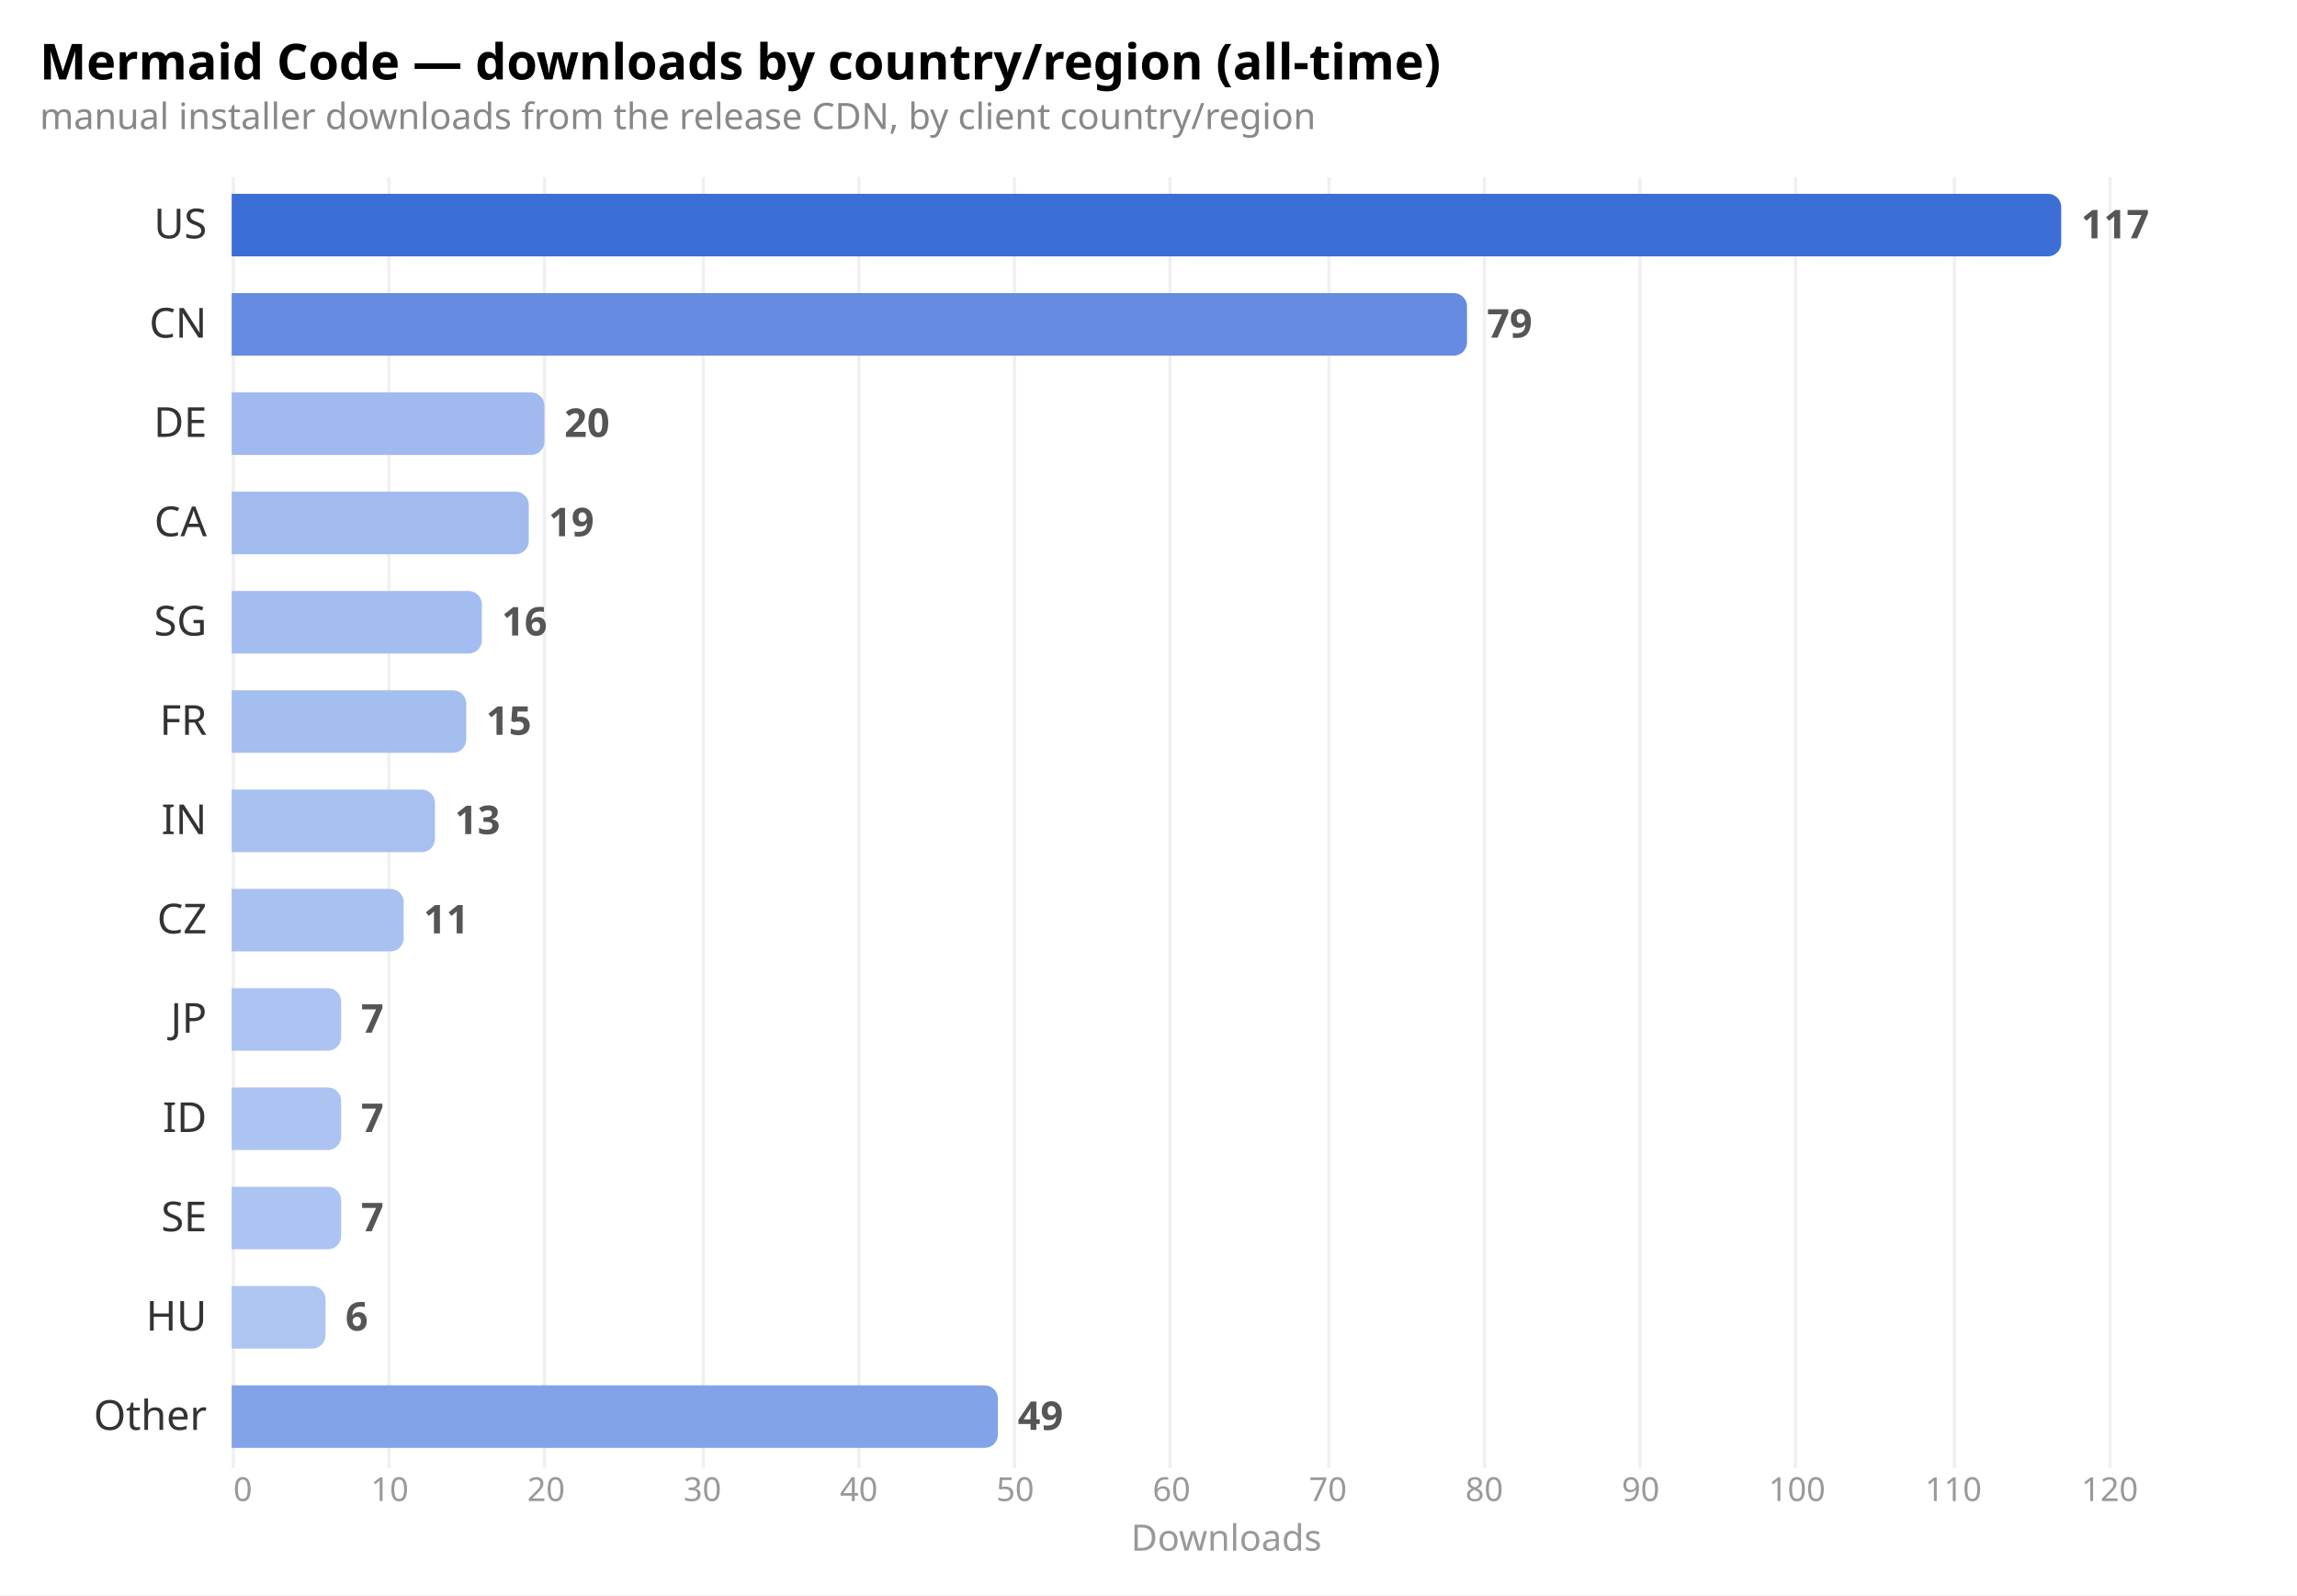
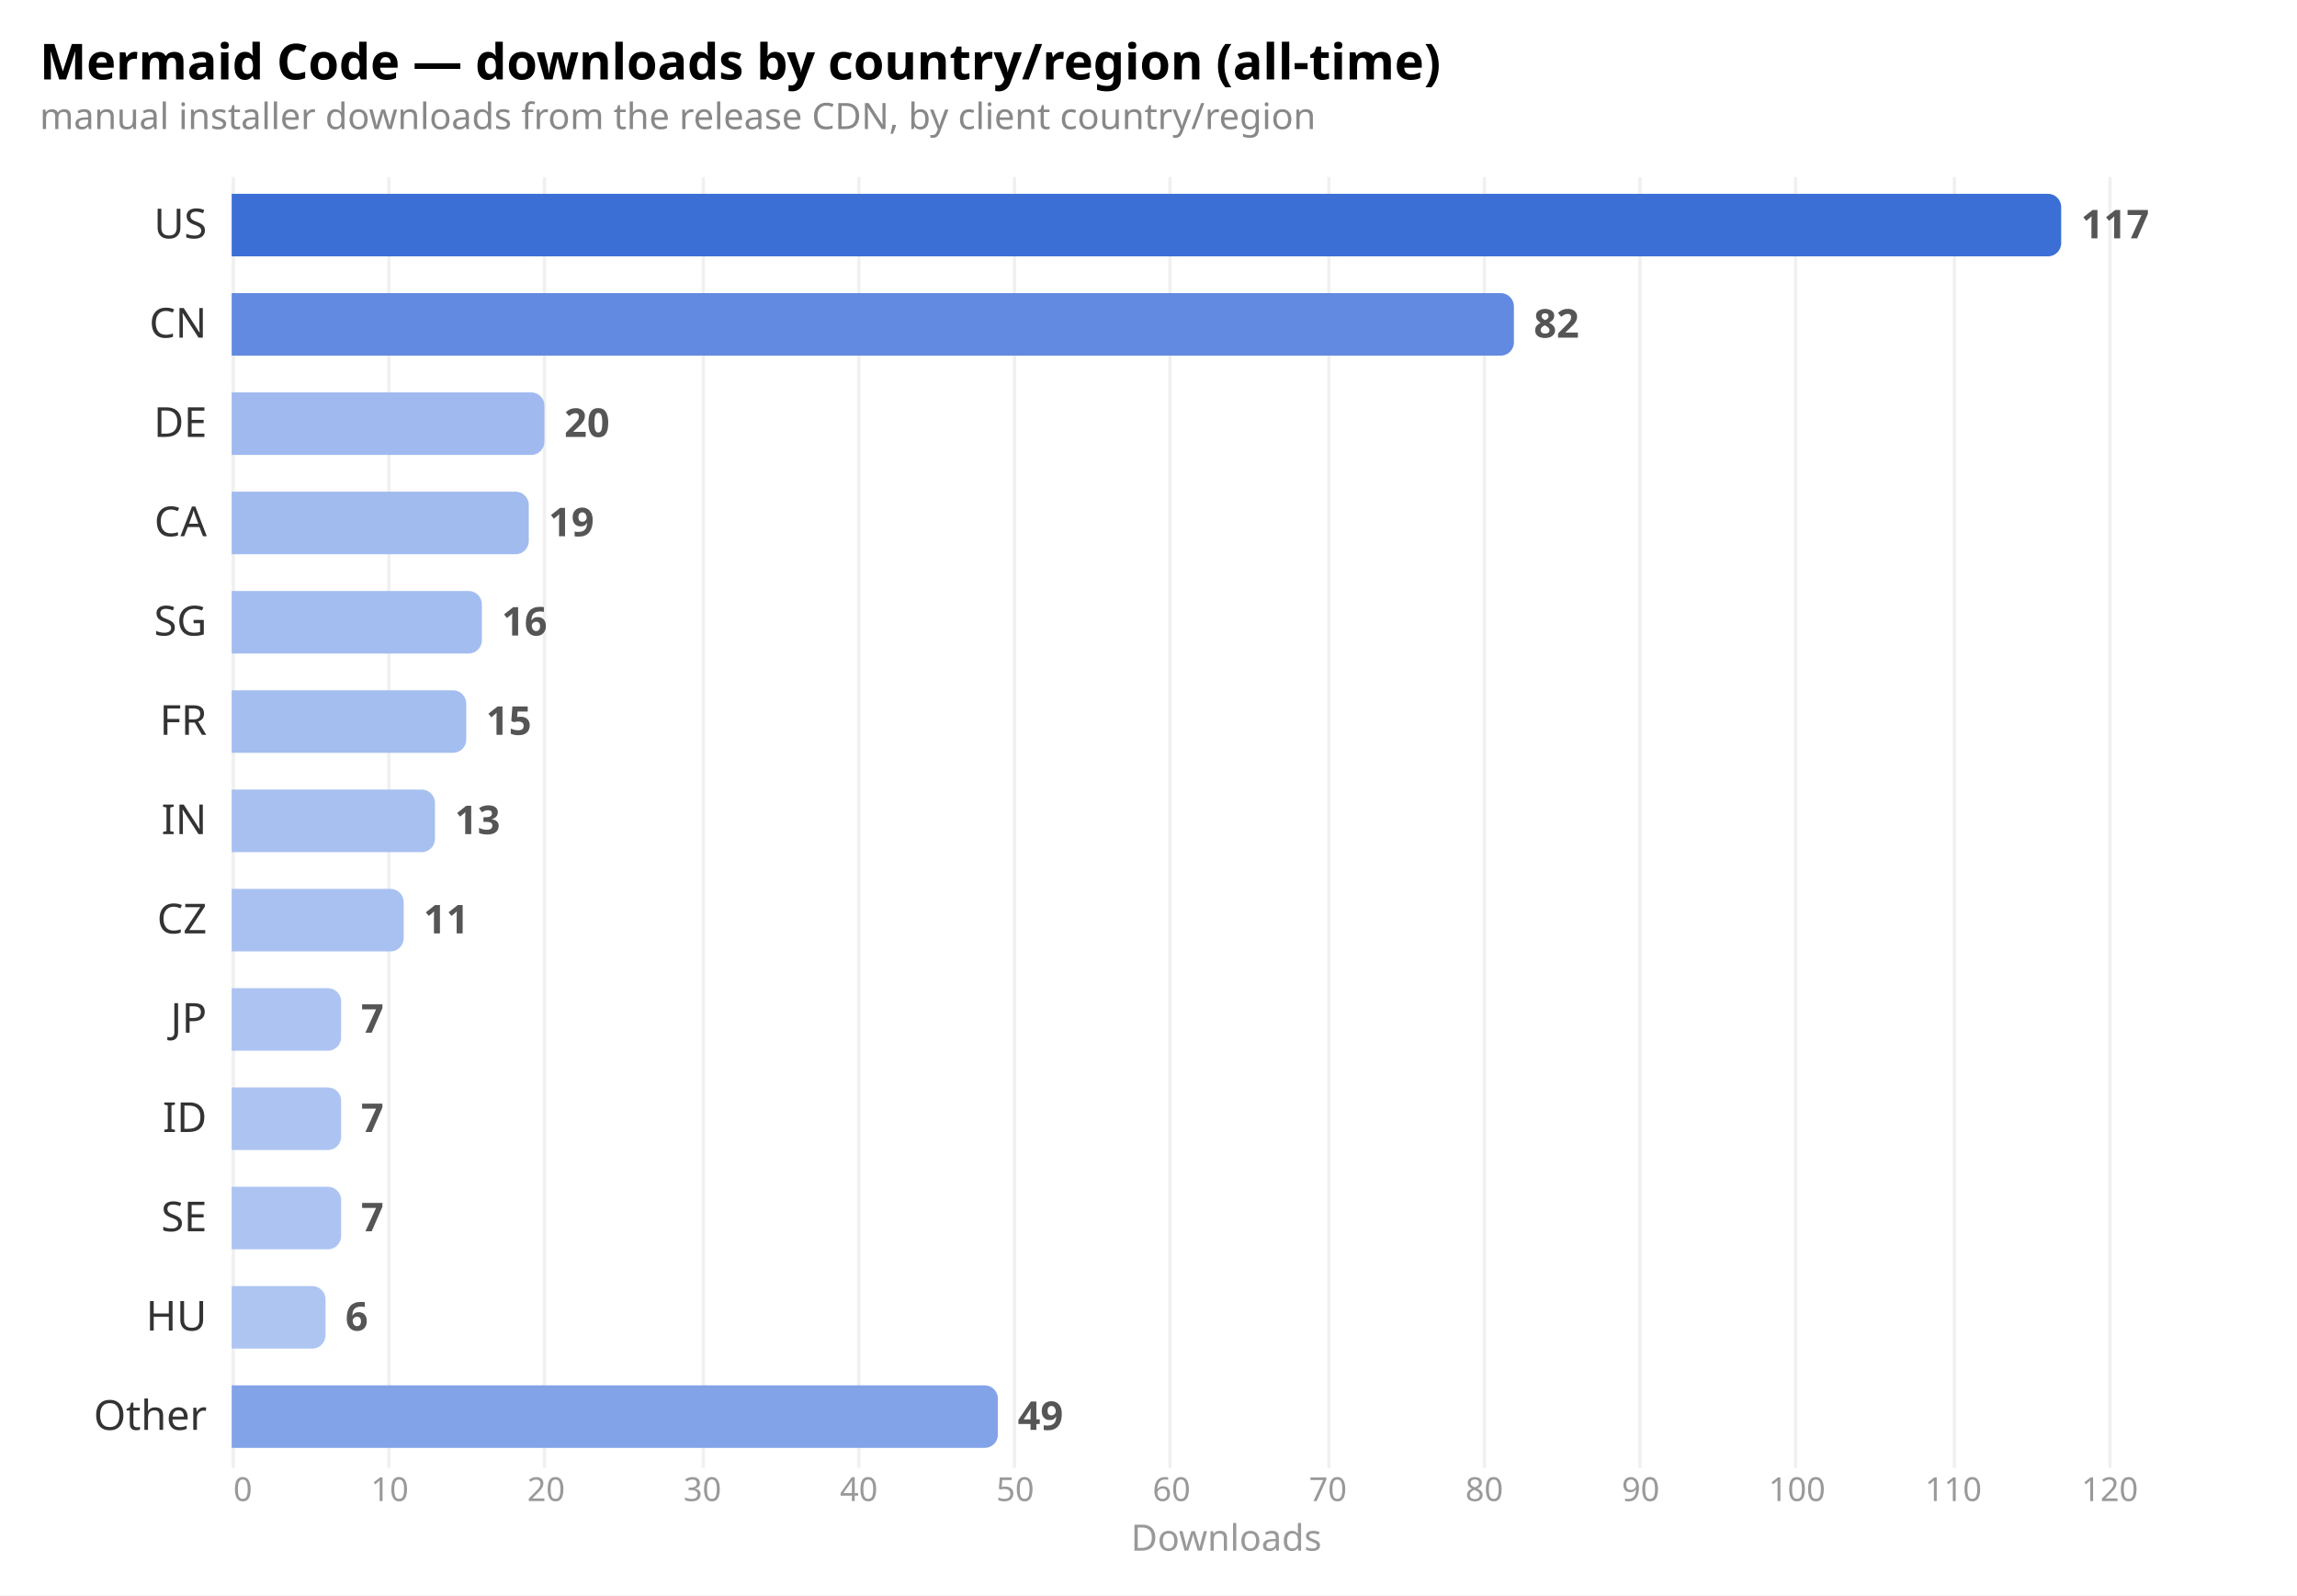
<svg xmlns="http://www.w3.org/2000/svg" version="1.1" class="marks" width="694" height="482" viewBox="0 0 694 482">
  <rect width="694" height="482" fill="white" />
  <g fill="none" stroke-miterlimit="4" transform="translate(70,53)">
    <g class="mark-group role-frame root" role="graphics-object" aria-roledescription="group mark container">
      <g transform="translate(0,0)">
        <path class="background" aria-hidden="true" d="M0,0h600v390h-600Z" />
        <g>
          <g class="mark-group role-axis" aria-hidden="true">
            <g transform="translate(0.5,390.5)">
              <path class="background" aria-hidden="true" d="M0,0h0v0h0Z" pointer-events="none" />
              <g>
                <g class="mark-rule role-axis-grid" pointer-events="none">
                  <line transform="translate(0,0)" x2="0" y2="-390" stroke="#f0f0f0" stroke-width="1" opacity="1" />
                  <line transform="translate(47,0)" x2="0" y2="-390" stroke="#f0f0f0" stroke-width="1" opacity="1" />
                  <line transform="translate(94,0)" x2="0" y2="-390" stroke="#f0f0f0" stroke-width="1" opacity="1" />
                  <line transform="translate(142,0)" x2="0" y2="-390" stroke="#f0f0f0" stroke-width="1" opacity="1" />
                  <line transform="translate(189,0)" x2="0" y2="-390" stroke="#f0f0f0" stroke-width="1" opacity="1" />
                  <line transform="translate(236,0)" x2="0" y2="-390" stroke="#f0f0f0" stroke-width="1" opacity="1" />
                  <line transform="translate(283,0)" x2="0" y2="-390" stroke="#f0f0f0" stroke-width="1" opacity="1" />
                  <line transform="translate(331,0)" x2="0" y2="-390" stroke="#f0f0f0" stroke-width="1" opacity="1" />
                  <line transform="translate(378,0)" x2="0" y2="-390" stroke="#f0f0f0" stroke-width="1" opacity="1" />
                  <line transform="translate(425,0)" x2="0" y2="-390" stroke="#f0f0f0" stroke-width="1" opacity="1" />
                  <line transform="translate(472,0)" x2="0" y2="-390" stroke="#f0f0f0" stroke-width="1" opacity="1" />
                  <line transform="translate(520,0)" x2="0" y2="-390" stroke="#f0f0f0" stroke-width="1" opacity="1" />
                  <line transform="translate(567,0)" x2="0" y2="-390" stroke="#f0f0f0" stroke-width="1" opacity="1" />
                </g>
              </g>
              <path class="foreground" aria-hidden="true" d="" pointer-events="none" display="none" />
            </g>
          </g>
          <g class="mark-group role-axis" role="graphics-symbol" aria-roledescription="axis" aria-label="X-axis titled 'Downloads' for a linear scale with values from 0 to 127">
            <g transform="translate(0.5,390.5)">
              <path class="background" aria-hidden="true" d="M0,0h0v0h0Z" pointer-events="none" />
              <g>
                <g class="mark-text role-axis-label" pointer-events="none">
                  <text text-anchor="start" transform="translate(0,10)" font-family="sans-serif" font-size="10px" fill="#999" opacity="1">0</text>
                  <text text-anchor="middle" transform="translate(47.24409,10)" font-family="sans-serif" font-size="10px" fill="#999" opacity="1">10</text>
                  <text text-anchor="middle" transform="translate(94.48819,10)" font-family="sans-serif" font-size="10px" fill="#999" opacity="1">20</text>
                  <text text-anchor="middle" transform="translate(141.7323,10)" font-family="sans-serif" font-size="10px" fill="#999" opacity="1">30</text>
                  <text text-anchor="middle" transform="translate(188.9764,10)" font-family="sans-serif" font-size="10px" fill="#999" opacity="1">40</text>
                  <text text-anchor="middle" transform="translate(236.2205,10)" font-family="sans-serif" font-size="10px" fill="#999" opacity="1">50</text>
                  <text text-anchor="middle" transform="translate(283.4646,10)" font-family="sans-serif" font-size="10px" fill="#999" opacity="1">60</text>
                  <text text-anchor="middle" transform="translate(330.7087,10)" font-family="sans-serif" font-size="10px" fill="#999" opacity="1">70</text>
                  <text text-anchor="middle" transform="translate(377.9528,10)" font-family="sans-serif" font-size="10px" fill="#999" opacity="1">80</text>
                  <text text-anchor="middle" transform="translate(425.1969,10)" font-family="sans-serif" font-size="10px" fill="#999" opacity="1">90</text>
                  <text text-anchor="middle" transform="translate(472.4409,10)" font-family="sans-serif" font-size="10px" fill="#999" opacity="1">100</text>
                  <text text-anchor="middle" transform="translate(519.685,10)" font-family="sans-serif" font-size="10px" fill="#999" opacity="1">110</text>
                  <text text-anchor="middle" transform="translate(566.9291,10)" font-family="sans-serif" font-size="10px" fill="#999" opacity="1">120</text>
                </g>
                <g class="mark-text role-axis-title" pointer-events="none">
                  <text text-anchor="middle" transform="translate(300,25)" font-family="sans-serif" font-size="11px" font-weight="500" fill="#999" opacity="1">Downloads</text>
                </g>
              </g>
              <path class="foreground" aria-hidden="true" d="" pointer-events="none" display="none" />
            </g>
          </g>
          <g class="mark-group role-axis" role="graphics-symbol" aria-roledescription="axis" aria-label="Y-axis for a discrete scale with 13 values: US, CN, DE, CA, SG, ending with Other">
            <g transform="translate(0.5,0.5)">
              <path class="background" aria-hidden="true" d="M0,0h0v0h0Z" pointer-events="none" />
              <g>
                <g class="mark-text role-axis-label" pointer-events="none">
                  <text text-anchor="end" transform="translate(-8,18.5)" font-family="sans-serif" font-size="12.5px" font-weight="500" fill="#333" opacity="1">US</text>
                  <text text-anchor="end" transform="translate(-8,48.5)" font-family="sans-serif" font-size="12.5px" font-weight="500" fill="#333" opacity="1">CN</text>
                  <text text-anchor="end" transform="translate(-8,78.5)" font-family="sans-serif" font-size="12.5px" font-weight="500" fill="#333" opacity="1">DE</text>
                  <text text-anchor="end" transform="translate(-8,108.5)" font-family="sans-serif" font-size="12.5px" font-weight="500" fill="#333" opacity="1">CA</text>
                  <text text-anchor="end" transform="translate(-8,138.5)" font-family="sans-serif" font-size="12.5px" font-weight="500" fill="#333" opacity="1">SG</text>
                  <text text-anchor="end" transform="translate(-8,168.5)" font-family="sans-serif" font-size="12.5px" font-weight="500" fill="#333" opacity="1">FR</text>
                  <text text-anchor="end" transform="translate(-8,198.5)" font-family="sans-serif" font-size="12.5px" font-weight="500" fill="#333" opacity="1">IN</text>
                  <text text-anchor="end" transform="translate(-8,228.5)" font-family="sans-serif" font-size="12.5px" font-weight="500" fill="#333" opacity="1">CZ</text>
                  <text text-anchor="end" transform="translate(-8,258.5)" font-family="sans-serif" font-size="12.5px" font-weight="500" fill="#333" opacity="1">JP</text>
                  <text text-anchor="end" transform="translate(-8,288.5)" font-family="sans-serif" font-size="12.5px" font-weight="500" fill="#333" opacity="1">ID</text>
                  <text text-anchor="end" transform="translate(-8,318.5)" font-family="sans-serif" font-size="12.5px" font-weight="500" fill="#333" opacity="1">SE</text>
                  <text text-anchor="end" transform="translate(-8,348.5)" font-family="sans-serif" font-size="12.5px" font-weight="500" fill="#333" opacity="1">HU</text>
                  <text text-anchor="end" transform="translate(-8,378.5)" font-family="sans-serif" font-size="12.5px" font-weight="500" fill="#333" opacity="1">Other</text>
                </g>
              </g>
              <path class="foreground" aria-hidden="true" d="" pointer-events="none" display="none" />
            </g>
          </g>
          <g class="mark-group role-scope" role="graphics-object" aria-roledescription="group mark container">
            <g transform="translate(0,5.55)">
              <path class="background" aria-hidden="true" d="M0,0L548.756,0C550.964,0,552.756,1.792,552.756,4L552.756,14.9C552.756,17.108,550.964,18.9,548.756,18.9L0,18.9C0,18.9,0,18.9,0,18.9L0,0C0,0,0,0,0,0Z" />
              <g clip-path="url(#clip1)">
                <g class="mark-group role-scope" role="graphics-object" aria-roledescription="group mark container">
                  <g transform="translate(0,0)">
                    <path class="background" aria-hidden="true" d="M0,0h0v18.9h0Z" />
                    <g>
                      <g class="mark-rect role-mark layer_0_marks" role="graphics-object" aria-roledescription="rect mark container">
                        <path aria-label="Downloads: 117; country: US; downloads: 117" role="graphics-symbol" aria-roledescription="bar" d="M0,0h552.756v18.9h-552.756Z" fill="rgb(59, 111, 214)" />
                      </g>
                    </g>
                    <path class="foreground" aria-hidden="true" d="" display="none" />
                  </g>
                </g>
              </g>
              <path class="foreground" aria-hidden="true" d="" display="none" />
            </g>
            <g transform="translate(0,35.55)">
-               <path class="background" aria-hidden="true" d="M0,0L369.228,0C371.436,0,373.228,1.792,373.228,4L373.228,14.9C373.228,17.108,371.436,18.9,369.228,18.9L0,18.9C0,18.9,0,18.9,0,18.9L0,0C0,0,0,0,0,0Z" />
+               <path class="background" aria-hidden="true" d="M0,0L383.402,0C385.609,0,387.402,1.792,387.402,4L387.402,14.9C387.402,17.108,385.609,18.9,383.402,18.9L0,18.9C0,18.9,0,18.9,0,18.9L0,0C0,0,0,0,0,0Z" />
              <g clip-path="url(#clip2)">
                <g class="mark-group role-scope" role="graphics-object" aria-roledescription="group mark container">
                  <g transform="translate(0,0)">
                    <path class="background" aria-hidden="true" d="M0,0h0v18.9h0Z" />
                    <g>
                      <g class="mark-rect role-mark layer_0_marks" role="graphics-object" aria-roledescription="rect mark container">
-                         <path aria-label="Downloads: 79; country: CN; downloads: 79" role="graphics-symbol" aria-roledescription="bar" d="M0,0h373.228v18.9h-373.228Z" fill="rgb(101, 140, 224)" />
+                         <path aria-label="Downloads: 82; country: CN; downloads: 82" role="graphics-symbol" aria-roledescription="bar" d="M0,0h387.402v18.9h-387.402Z" fill="rgb(98, 138, 224)" />
                      </g>
                    </g>
                    <path class="foreground" aria-hidden="true" d="" display="none" />
                  </g>
                </g>
              </g>
              <path class="foreground" aria-hidden="true" d="" display="none" />
            </g>
            <g transform="translate(0,65.55)">
              <path class="background" aria-hidden="true" d="M0,0L90.488,0C92.696,0,94.488,1.792,94.488,4L94.488,14.9C94.488,17.108,92.696,18.9,90.488,18.9L0,18.9C0,18.9,0,18.9,0,18.9L0,0C0,0,0,0,0,0Z" />
              <g clip-path="url(#clip3)">
                <g class="mark-group role-scope" role="graphics-object" aria-roledescription="group mark container">
                  <g transform="translate(0,0)">
                    <path class="background" aria-hidden="true" d="M0,0h0v18.9h0Z" />
                    <g>
                      <g class="mark-rect role-mark layer_0_marks" role="graphics-object" aria-roledescription="rect mark container">
                        <path aria-label="Downloads: 20; country: DE; downloads: 20" role="graphics-symbol" aria-roledescription="bar" d="M0,0h94.488v18.9h-94.488Z" fill="rgb(160, 186, 239)" />
                      </g>
                    </g>
                    <path class="foreground" aria-hidden="true" d="" display="none" />
                  </g>
                </g>
              </g>
              <path class="foreground" aria-hidden="true" d="" display="none" />
            </g>
            <g transform="translate(0,95.55)">
              <path class="background" aria-hidden="true" d="M0,0L85.764,0C87.971,0,89.764,1.792,89.764,4L89.764,14.9C89.764,17.108,87.971,18.9,85.764,18.9L0,18.9C0,18.9,0,18.9,0,18.9L0,0C0,0,0,0,0,0Z" />
              <g clip-path="url(#clip4)">
                <g class="mark-group role-scope" role="graphics-object" aria-roledescription="group mark container">
                  <g transform="translate(0,0)">
                    <path class="background" aria-hidden="true" d="M0,0h0v18.9h0Z" />
                    <g>
                      <g class="mark-rect role-mark layer_0_marks" role="graphics-object" aria-roledescription="rect mark container">
                        <path aria-label="Downloads: 19; country: CA; downloads: 19" role="graphics-symbol" aria-roledescription="bar" d="M0,0h89.764v18.9h-89.764Z" fill="rgb(161, 187, 239)" />
                      </g>
                    </g>
                    <path class="foreground" aria-hidden="true" d="" display="none" />
                  </g>
                </g>
              </g>
              <path class="foreground" aria-hidden="true" d="" display="none" />
            </g>
            <g transform="translate(0,125.55)">
              <path class="background" aria-hidden="true" d="M0,0L71.591,0C73.798,0,75.591,1.792,75.591,4L75.591,14.9C75.591,17.108,73.798,18.9,71.591,18.9L0,18.9C0,18.9,0,18.9,0,18.9L0,0C0,0,0,0,0,0Z" />
              <g clip-path="url(#clip5)">
                <g class="mark-group role-scope" role="graphics-object" aria-roledescription="group mark container">
                  <g transform="translate(0,0)">
                    <path class="background" aria-hidden="true" d="M0,0h0v18.9h0Z" />
                    <g>
                      <g class="mark-rect role-mark layer_0_marks" role="graphics-object" aria-roledescription="rect mark container">
                        <path aria-label="Downloads: 16; country: SG; downloads: 16" role="graphics-symbol" aria-roledescription="bar" d="M0,0h75.591v18.9h-75.591Z" fill="rgb(164, 189, 240)" />
                      </g>
                    </g>
                    <path class="foreground" aria-hidden="true" d="" display="none" />
                  </g>
                </g>
              </g>
              <path class="foreground" aria-hidden="true" d="" display="none" />
            </g>
            <g transform="translate(0,155.55)">
              <path class="background" aria-hidden="true" d="M0,0L66.866,0C69.074,0,70.866,1.792,70.866,4L70.866,14.9C70.866,17.108,69.074,18.9,66.866,18.9L0,18.9C0,18.9,0,18.9,0,18.9L0,0C0,0,0,0,0,0Z" />
              <g clip-path="url(#clip6)">
                <g class="mark-group role-scope" role="graphics-object" aria-roledescription="group mark container">
                  <g transform="translate(0,0)">
                    <path class="background" aria-hidden="true" d="M0,0h0v18.9h0Z" />
                    <g>
                      <g class="mark-rect role-mark layer_0_marks" role="graphics-object" aria-roledescription="rect mark container">
                        <path aria-label="Downloads: 15; country: FR; downloads: 15" role="graphics-symbol" aria-roledescription="bar" d="M0,0h70.866v18.9h-70.866Z" fill="rgb(165, 190, 240)" />
                      </g>
                    </g>
                    <path class="foreground" aria-hidden="true" d="" display="none" />
                  </g>
                </g>
              </g>
              <path class="foreground" aria-hidden="true" d="" display="none" />
            </g>
            <g transform="translate(0,185.55)">
              <path class="background" aria-hidden="true" d="M0,0L57.417,0C59.625,0,61.417,1.792,61.417,4L61.417,14.9C61.417,17.108,59.625,18.9,57.417,18.9L0,18.9C0,18.9,0,18.9,0,18.9L0,0C0,0,0,0,0,0Z" />
              <g clip-path="url(#clip7)">
                <g class="mark-group role-scope" role="graphics-object" aria-roledescription="group mark container">
                  <g transform="translate(0,0)">
                    <path class="background" aria-hidden="true" d="M0,0h0v18.9h0Z" />
                    <g>
                      <g class="mark-rect role-mark layer_0_marks" role="graphics-object" aria-roledescription="rect mark container">
                        <path aria-label="Downloads: 13; country: IN; downloads: 13" role="graphics-symbol" aria-roledescription="bar" d="M0,0h61.417v18.9h-61.417Z" fill="rgb(167, 192, 240)" />
                      </g>
                    </g>
                    <path class="foreground" aria-hidden="true" d="" display="none" />
                  </g>
                </g>
              </g>
              <path class="foreground" aria-hidden="true" d="" display="none" />
            </g>
            <g transform="translate(0,215.55)">
              <path class="background" aria-hidden="true" d="M0,0L47.969,0C50.176,0,51.969,1.792,51.969,4L51.969,14.9C51.969,17.108,50.176,18.9,47.969,18.9L0,18.9C0,18.9,0,18.9,0,18.9L0,0C0,0,0,0,0,0Z" />
              <g clip-path="url(#clip8)">
                <g class="mark-group role-scope" role="graphics-object" aria-roledescription="group mark container">
                  <g transform="translate(0,0)">
                    <path class="background" aria-hidden="true" d="M0,0h0v18.9h0Z" />
                    <g>
                      <g class="mark-rect role-mark layer_0_marks" role="graphics-object" aria-roledescription="rect mark container">
                        <path aria-label="Downloads: 11; country: CZ; downloads: 11" role="graphics-symbol" aria-roledescription="bar" d="M0,0h51.969v18.9h-51.969Z" fill="rgb(169, 193, 241)" />
                      </g>
                    </g>
                    <path class="foreground" aria-hidden="true" d="" display="none" />
                  </g>
                </g>
              </g>
              <path class="foreground" aria-hidden="true" d="" display="none" />
            </g>
            <g transform="translate(0,245.55)">
              <path class="background" aria-hidden="true" d="M0,0L29.071,0C31.279,0,33.071,1.792,33.071,4L33.071,14.9C33.071,17.108,31.279,18.9,29.071,18.9L0,18.9C0,18.9,0,18.9,0,18.9L0,0C0,0,0,0,0,0Z" />
              <g clip-path="url(#clip9)">
                <g class="mark-group role-scope" role="graphics-object" aria-roledescription="group mark container">
                  <g transform="translate(0,0)">
                    <path class="background" aria-hidden="true" d="M0,0h0v18.9h0Z" />
                    <g>
                      <g class="mark-rect role-mark layer_0_marks" role="graphics-object" aria-roledescription="rect mark container">
                        <path aria-label="Downloads: 7; country: JP; downloads: 7" role="graphics-symbol" aria-roledescription="bar" d="M0,0h33.071v18.9h-33.071Z" fill="rgb(173, 196, 242)" />
                      </g>
                    </g>
                    <path class="foreground" aria-hidden="true" d="" display="none" />
                  </g>
                </g>
              </g>
              <path class="foreground" aria-hidden="true" d="" display="none" />
            </g>
            <g transform="translate(0,275.55)">
              <path class="background" aria-hidden="true" d="M0,0L29.071,0C31.279,0,33.071,1.792,33.071,4L33.071,14.9C33.071,17.108,31.279,18.9,29.071,18.9L0,18.9C0,18.9,0,18.9,0,18.9L0,0C0,0,0,0,0,0Z" />
              <g clip-path="url(#clip10)">
                <g class="mark-group role-scope" role="graphics-object" aria-roledescription="group mark container">
                  <g transform="translate(0,0)">
                    <path class="background" aria-hidden="true" d="M0,0h0v18.9h0Z" />
                    <g>
                      <g class="mark-rect role-mark layer_0_marks" role="graphics-object" aria-roledescription="rect mark container">
                        <path aria-label="Downloads: 7; country: ID; downloads: 7" role="graphics-symbol" aria-roledescription="bar" d="M0,0h33.071v18.9h-33.071Z" fill="rgb(173, 196, 242)" />
                      </g>
                    </g>
                    <path class="foreground" aria-hidden="true" d="" display="none" />
                  </g>
                </g>
              </g>
              <path class="foreground" aria-hidden="true" d="" display="none" />
            </g>
            <g transform="translate(0,305.55)">
              <path class="background" aria-hidden="true" d="M0,0L29.071,0C31.279,0,33.071,1.792,33.071,4L33.071,14.9C33.071,17.108,31.279,18.9,29.071,18.9L0,18.9C0,18.9,0,18.9,0,18.9L0,0C0,0,0,0,0,0Z" />
              <g clip-path="url(#clip11)">
                <g class="mark-group role-scope" role="graphics-object" aria-roledescription="group mark container">
                  <g transform="translate(0,0)">
                    <path class="background" aria-hidden="true" d="M0,0h0v18.9h0Z" />
                    <g>
                      <g class="mark-rect role-mark layer_0_marks" role="graphics-object" aria-roledescription="rect mark container">
                        <path aria-label="Downloads: 7; country: SE; downloads: 7" role="graphics-symbol" aria-roledescription="bar" d="M0,0h33.071v18.9h-33.071Z" fill="rgb(173, 196, 242)" />
                      </g>
                    </g>
                    <path class="foreground" aria-hidden="true" d="" display="none" />
                  </g>
                </g>
              </g>
              <path class="foreground" aria-hidden="true" d="" display="none" />
            </g>
            <g transform="translate(0,335.55)">
              <path class="background" aria-hidden="true" d="M0,0L24.346,0C26.554,0,28.346,1.792,28.346,4L28.346,14.9C28.346,17.108,26.554,18.9,24.346,18.9L0,18.9C0,18.9,0,18.9,0,18.9L0,0C0,0,0,0,0,0Z" />
              <g clip-path="url(#clip12)">
                <g class="mark-group role-scope" role="graphics-object" aria-roledescription="group mark container">
                  <g transform="translate(0,0)">
                    <path class="background" aria-hidden="true" d="M0,0h0v18.9h0Z" />
                    <g>
                      <g class="mark-rect role-mark layer_0_marks" role="graphics-object" aria-roledescription="rect mark container">
                        <path aria-label="Downloads: 6; country: HU; downloads: 6" role="graphics-symbol" aria-roledescription="bar" d="M0,0h28.346v18.9h-28.346Z" fill="rgb(174, 197, 242)" />
                      </g>
                    </g>
                    <path class="foreground" aria-hidden="true" d="" display="none" />
                  </g>
                </g>
              </g>
              <path class="foreground" aria-hidden="true" d="" display="none" />
            </g>
            <g transform="translate(0,365.55)">
              <path class="background" aria-hidden="true" d="M0,0L227.496,0C229.704,0,231.496,1.792,231.496,4L231.496,14.9C231.496,17.108,229.704,18.9,227.496,18.9L0,18.9C0,18.9,0,18.9,0,18.9L0,0C0,0,0,0,0,0Z" />
              <g clip-path="url(#clip13)">
                <g class="mark-group role-scope" role="graphics-object" aria-roledescription="group mark container">
                  <g transform="translate(0,0)">
                    <path class="background" aria-hidden="true" d="M0,0h0v18.9h0Z" />
                    <g>
                      <g class="mark-rect role-mark layer_0_marks" role="graphics-object" aria-roledescription="rect mark container">
                        <path aria-label="Downloads: 49; country: Other; downloads: 49" role="graphics-symbol" aria-roledescription="bar" d="M0,0h231.496v18.9h-231.496Z" fill="rgb(131, 163, 232)" />
                      </g>
                    </g>
                    <path class="foreground" aria-hidden="true" d="" display="none" />
                  </g>
                </g>
              </g>
              <path class="foreground" aria-hidden="true" d="" display="none" />
            </g>
          </g>
          <g class="mark-text role-mark layer_1_marks" role="graphics-object" aria-roledescription="text mark container">
            <text aria-label="Downloads: 117; country: US; downloads: 117" role="graphics-symbol" aria-roledescription="text mark" text-anchor="start" transform="translate(558.7559,19)" font-family="sans-serif" font-size="12px" font-weight="600" fill="#555">117</text>
-             <text aria-label="Downloads: 79; country: CN; downloads: 79" role="graphics-symbol" aria-roledescription="text mark" text-anchor="start" transform="translate(379.2283,49)" font-family="sans-serif" font-size="12px" font-weight="600" fill="#555">79</text>
+             <text aria-label="Downloads: 82; country: CN; downloads: 82" role="graphics-symbol" aria-roledescription="text mark" text-anchor="start" transform="translate(393.4016,49)" font-family="sans-serif" font-size="12px" font-weight="600" fill="#555">82</text>
            <text aria-label="Downloads: 20; country: DE; downloads: 20" role="graphics-symbol" aria-roledescription="text mark" text-anchor="start" transform="translate(100.4882,79)" font-family="sans-serif" font-size="12px" font-weight="600" fill="#555">20</text>
            <text aria-label="Downloads: 19; country: CA; downloads: 19" role="graphics-symbol" aria-roledescription="text mark" text-anchor="start" transform="translate(95.76378,109)" font-family="sans-serif" font-size="12px" font-weight="600" fill="#555">19</text>
            <text aria-label="Downloads: 16; country: SG; downloads: 16" role="graphics-symbol" aria-roledescription="text mark" text-anchor="start" transform="translate(81.59055,139)" font-family="sans-serif" font-size="12px" font-weight="600" fill="#555">16</text>
            <text aria-label="Downloads: 15; country: FR; downloads: 15" role="graphics-symbol" aria-roledescription="text mark" text-anchor="start" transform="translate(76.86614,169)" font-family="sans-serif" font-size="12px" font-weight="600" fill="#555">15</text>
            <text aria-label="Downloads: 13; country: IN; downloads: 13" role="graphics-symbol" aria-roledescription="text mark" text-anchor="start" transform="translate(67.41732,199)" font-family="sans-serif" font-size="12px" font-weight="600" fill="#555">13</text>
            <text aria-label="Downloads: 11; country: CZ; downloads: 11" role="graphics-symbol" aria-roledescription="text mark" text-anchor="start" transform="translate(57.9685,229)" font-family="sans-serif" font-size="12px" font-weight="600" fill="#555">11</text>
            <text aria-label="Downloads: 7; country: JP; downloads: 7" role="graphics-symbol" aria-roledescription="text mark" text-anchor="start" transform="translate(39.07087,259)" font-family="sans-serif" font-size="12px" font-weight="600" fill="#555">7</text>
            <text aria-label="Downloads: 7; country: ID; downloads: 7" role="graphics-symbol" aria-roledescription="text mark" text-anchor="start" transform="translate(39.07087,289)" font-family="sans-serif" font-size="12px" font-weight="600" fill="#555">7</text>
            <text aria-label="Downloads: 7; country: SE; downloads: 7" role="graphics-symbol" aria-roledescription="text mark" text-anchor="start" transform="translate(39.07087,319)" font-family="sans-serif" font-size="12px" font-weight="600" fill="#555">7</text>
            <text aria-label="Downloads: 6; country: HU; downloads: 6" role="graphics-symbol" aria-roledescription="text mark" text-anchor="start" transform="translate(34.34646,349)" font-family="sans-serif" font-size="12px" font-weight="600" fill="#555">6</text>
            <text aria-label="Downloads: 49; country: Other; downloads: 49" role="graphics-symbol" aria-roledescription="text mark" text-anchor="start" transform="translate(237.4961,379)" font-family="sans-serif" font-size="12px" font-weight="600" fill="#555">49</text>
          </g>
          <g class="mark-group role-title">
            <g transform="translate(-58,-41)">
              <path class="background" aria-hidden="true" d="M0,0h0v0h0Z" pointer-events="none" />
              <g>
                <g class="mark-text role-title-text" role="graphics-symbol" aria-roledescription="title" aria-label="Title text 'Mermaid Code — downloads by country/region (all-time)'" pointer-events="none">
                  <text text-anchor="start" transform="translate(0,12)" font-family="sans-serif" font-size="15px" font-weight="600" fill="#000" opacity="1">Mermaid Code — downloads by country/region (all-time)</text>
                </g>
                <g class="mark-text role-title-subtitle" role="graphics-symbol" aria-roledescription="subtitle" aria-label="Subtitle text 'manual installer downloads from the release CDN, by client country/region'" pointer-events="none">
                  <text text-anchor="start" transform="translate(0,27)" font-family="sans-serif" font-size="11px" fill="#888" opacity="1">manual installer downloads from the release CDN, by client country/region</text>
                </g>
              </g>
              <path class="foreground" aria-hidden="true" d="" pointer-events="none" display="none" />
            </g>
          </g>
        </g>
        <path class="foreground" aria-hidden="true" d="" display="none" />
      </g>
    </g>
  </g>
  <defs>
    <clipPath id="clip1">
      <path d="M0,0L548.756,0C550.964,0,552.756,1.792,552.756,4L552.756,14.9C552.756,17.108,550.964,18.9,548.756,18.9L0,18.9C0,18.9,0,18.9,0,18.9L0,0C0,0,0,0,0,0Z" />
    </clipPath>
    <clipPath id="clip2">
-       <path d="M0,0L369.228,0C371.436,0,373.228,1.792,373.228,4L373.228,14.9C373.228,17.108,371.436,18.9,369.228,18.9L0,18.9C0,18.9,0,18.9,0,18.9L0,0C0,0,0,0,0,0Z" />
+       <path d="M0,0L383.402,0C385.609,0,387.402,1.792,387.402,4L387.402,14.9C387.402,17.108,385.609,18.9,383.402,18.9L0,18.9C0,18.9,0,18.9,0,18.9L0,0C0,0,0,0,0,0Z" />
    </clipPath>
    <clipPath id="clip3">
      <path d="M0,0L90.488,0C92.696,0,94.488,1.792,94.488,4L94.488,14.9C94.488,17.108,92.696,18.9,90.488,18.9L0,18.9C0,18.9,0,18.9,0,18.9L0,0C0,0,0,0,0,0Z" />
    </clipPath>
    <clipPath id="clip4">
      <path d="M0,0L85.764,0C87.971,0,89.764,1.792,89.764,4L89.764,14.9C89.764,17.108,87.971,18.9,85.764,18.9L0,18.9C0,18.9,0,18.9,0,18.9L0,0C0,0,0,0,0,0Z" />
    </clipPath>
    <clipPath id="clip5">
      <path d="M0,0L71.591,0C73.798,0,75.591,1.792,75.591,4L75.591,14.9C75.591,17.108,73.798,18.9,71.591,18.9L0,18.9C0,18.9,0,18.9,0,18.9L0,0C0,0,0,0,0,0Z" />
    </clipPath>
    <clipPath id="clip6">
      <path d="M0,0L66.866,0C69.074,0,70.866,1.792,70.866,4L70.866,14.9C70.866,17.108,69.074,18.9,66.866,18.9L0,18.9C0,18.9,0,18.9,0,18.9L0,0C0,0,0,0,0,0Z" />
    </clipPath>
    <clipPath id="clip7">
      <path d="M0,0L57.417,0C59.625,0,61.417,1.792,61.417,4L61.417,14.9C61.417,17.108,59.625,18.9,57.417,18.9L0,18.9C0,18.9,0,18.9,0,18.9L0,0C0,0,0,0,0,0Z" />
    </clipPath>
    <clipPath id="clip8">
      <path d="M0,0L47.969,0C50.176,0,51.969,1.792,51.969,4L51.969,14.9C51.969,17.108,50.176,18.9,47.969,18.9L0,18.9C0,18.9,0,18.9,0,18.9L0,0C0,0,0,0,0,0Z" />
    </clipPath>
    <clipPath id="clip9">
      <path d="M0,0L29.071,0C31.279,0,33.071,1.792,33.071,4L33.071,14.9C33.071,17.108,31.279,18.9,29.071,18.9L0,18.9C0,18.9,0,18.9,0,18.9L0,0C0,0,0,0,0,0Z" />
    </clipPath>
    <clipPath id="clip10">
      <path d="M0,0L29.071,0C31.279,0,33.071,1.792,33.071,4L33.071,14.9C33.071,17.108,31.279,18.9,29.071,18.9L0,18.9C0,18.9,0,18.9,0,18.9L0,0C0,0,0,0,0,0Z" />
    </clipPath>
    <clipPath id="clip11">
      <path d="M0,0L29.071,0C31.279,0,33.071,1.792,33.071,4L33.071,14.9C33.071,17.108,31.279,18.9,29.071,18.9L0,18.9C0,18.9,0,18.9,0,18.9L0,0C0,0,0,0,0,0Z" />
    </clipPath>
    <clipPath id="clip12">
      <path d="M0,0L24.346,0C26.554,0,28.346,1.792,28.346,4L28.346,14.9C28.346,17.108,26.554,18.9,24.346,18.9L0,18.9C0,18.9,0,18.9,0,18.9L0,0C0,0,0,0,0,0Z" />
    </clipPath>
    <clipPath id="clip13">
      <path d="M0,0L227.496,0C229.704,0,231.496,1.792,231.496,4L231.496,14.9C231.496,17.108,229.704,18.9,227.496,18.9L0,18.9C0,18.9,0,18.9,0,18.9L0,0C0,0,0,0,0,0Z" />
    </clipPath>
  </defs>
</svg>
